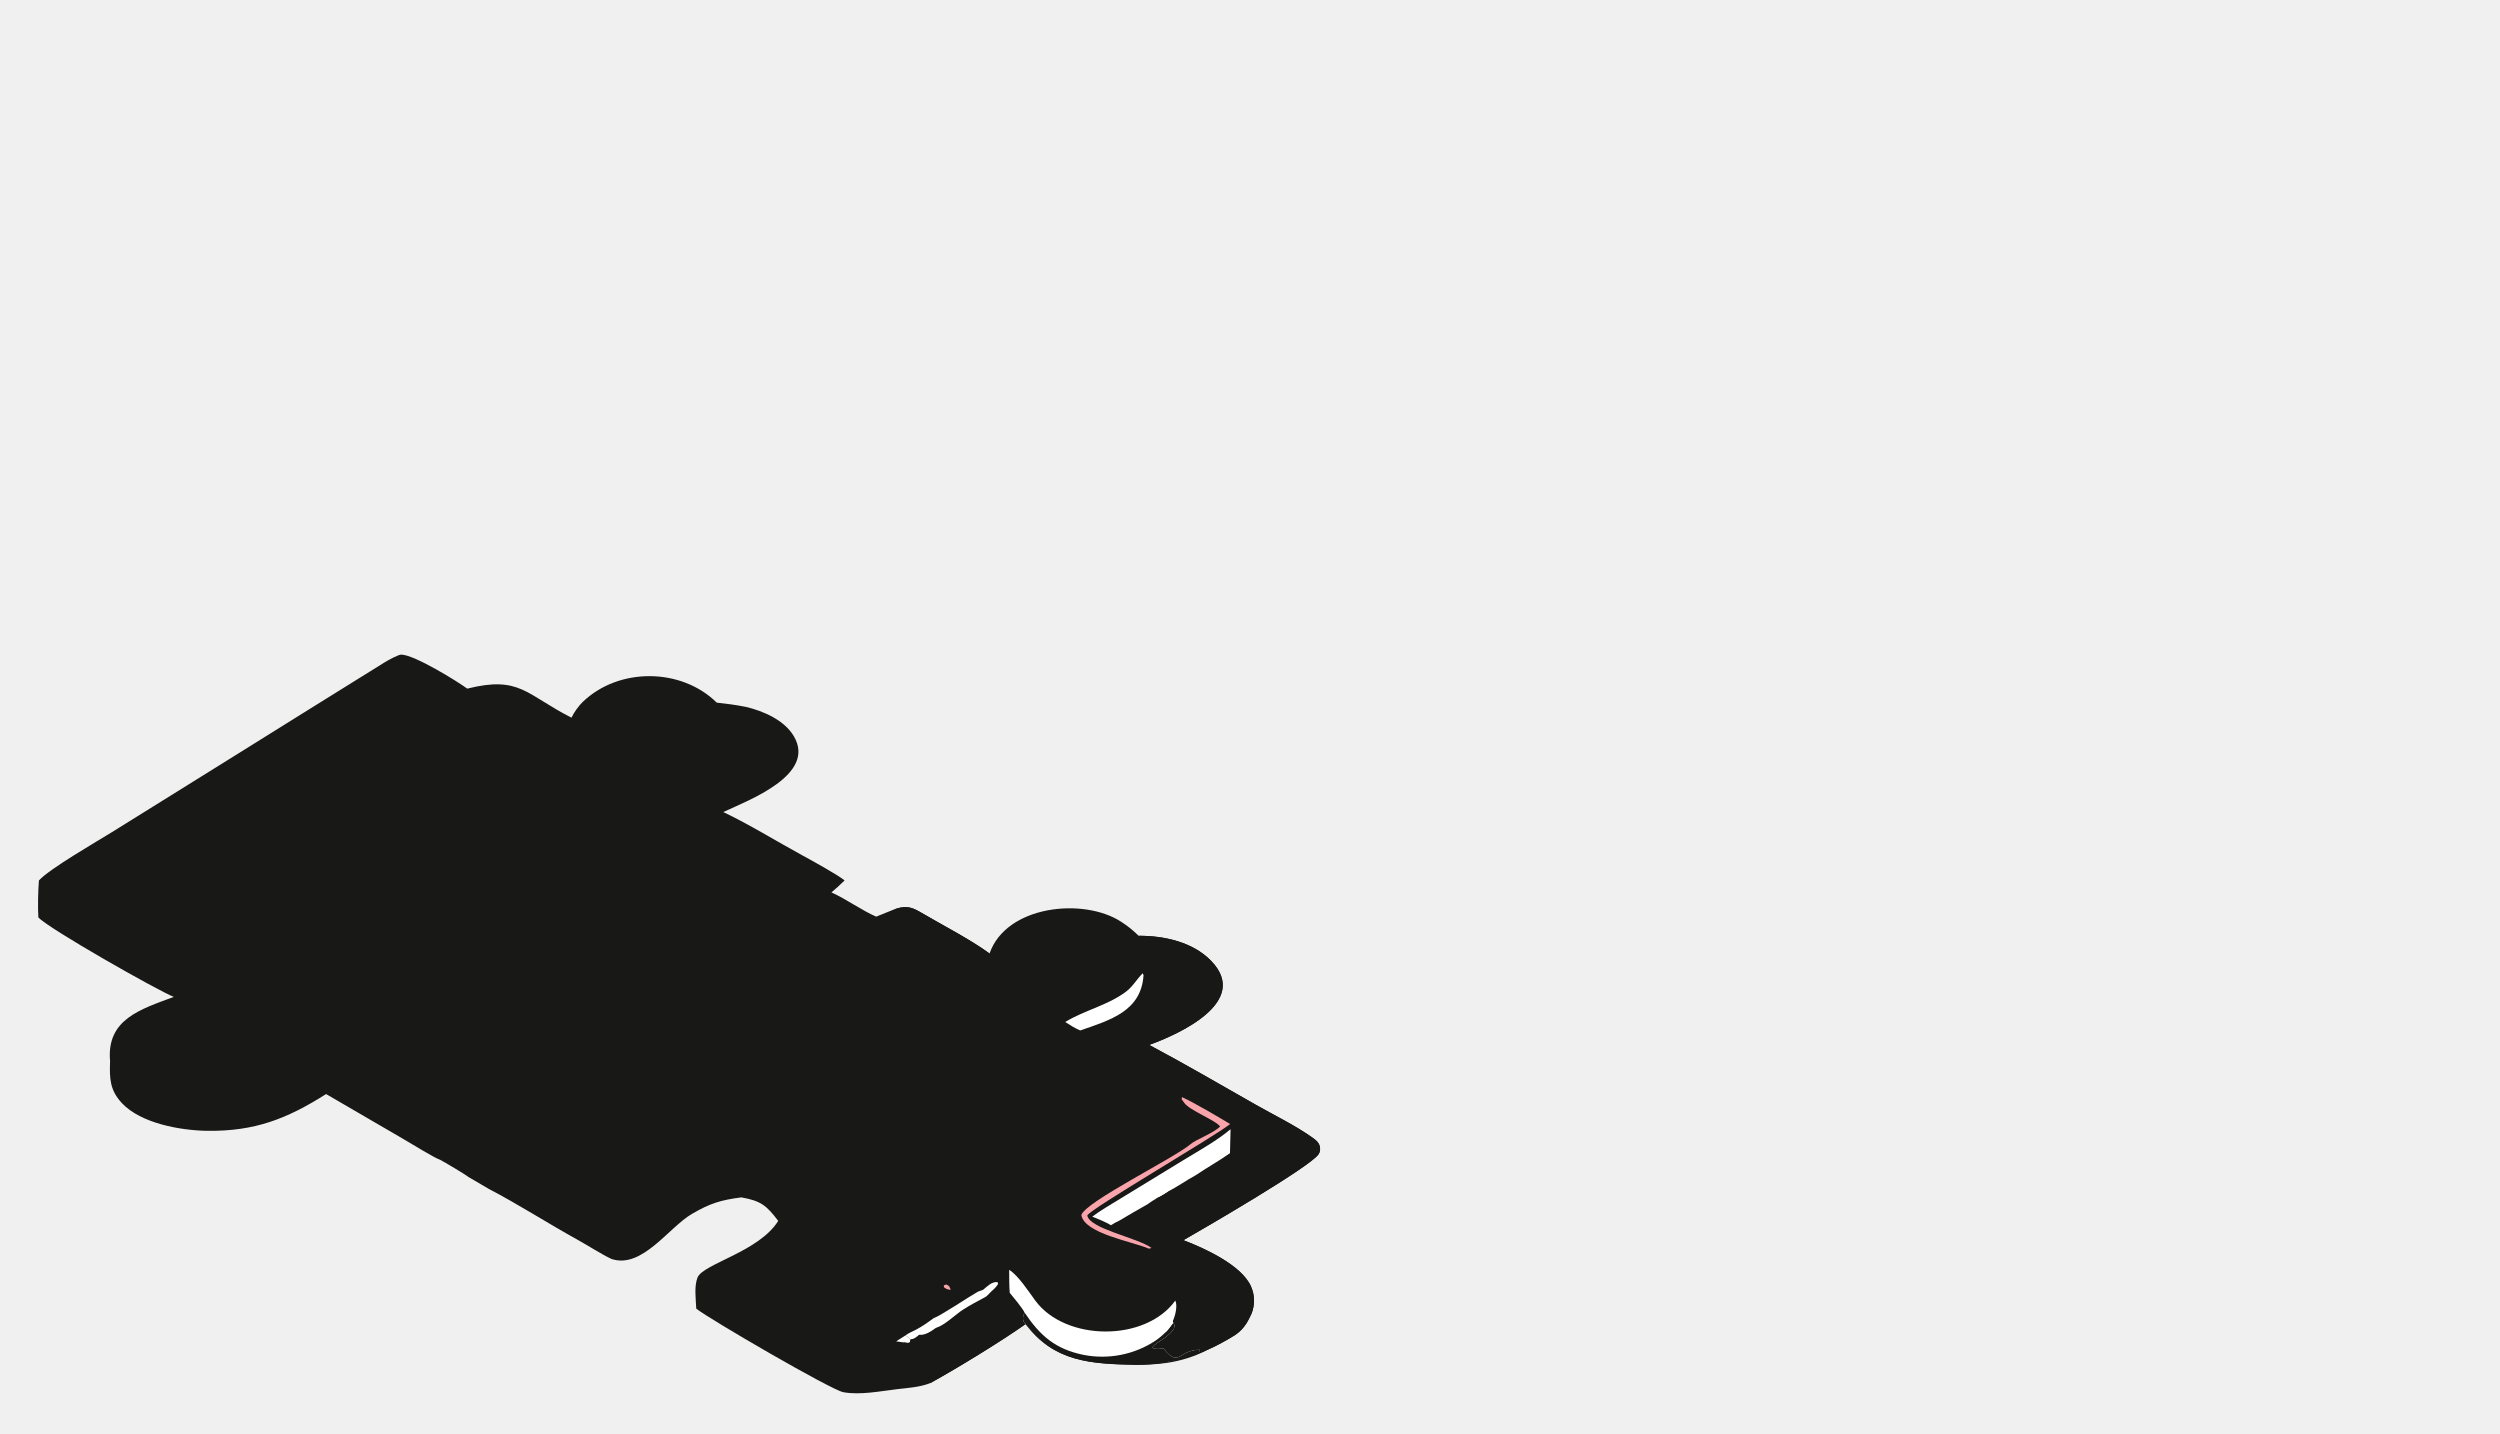
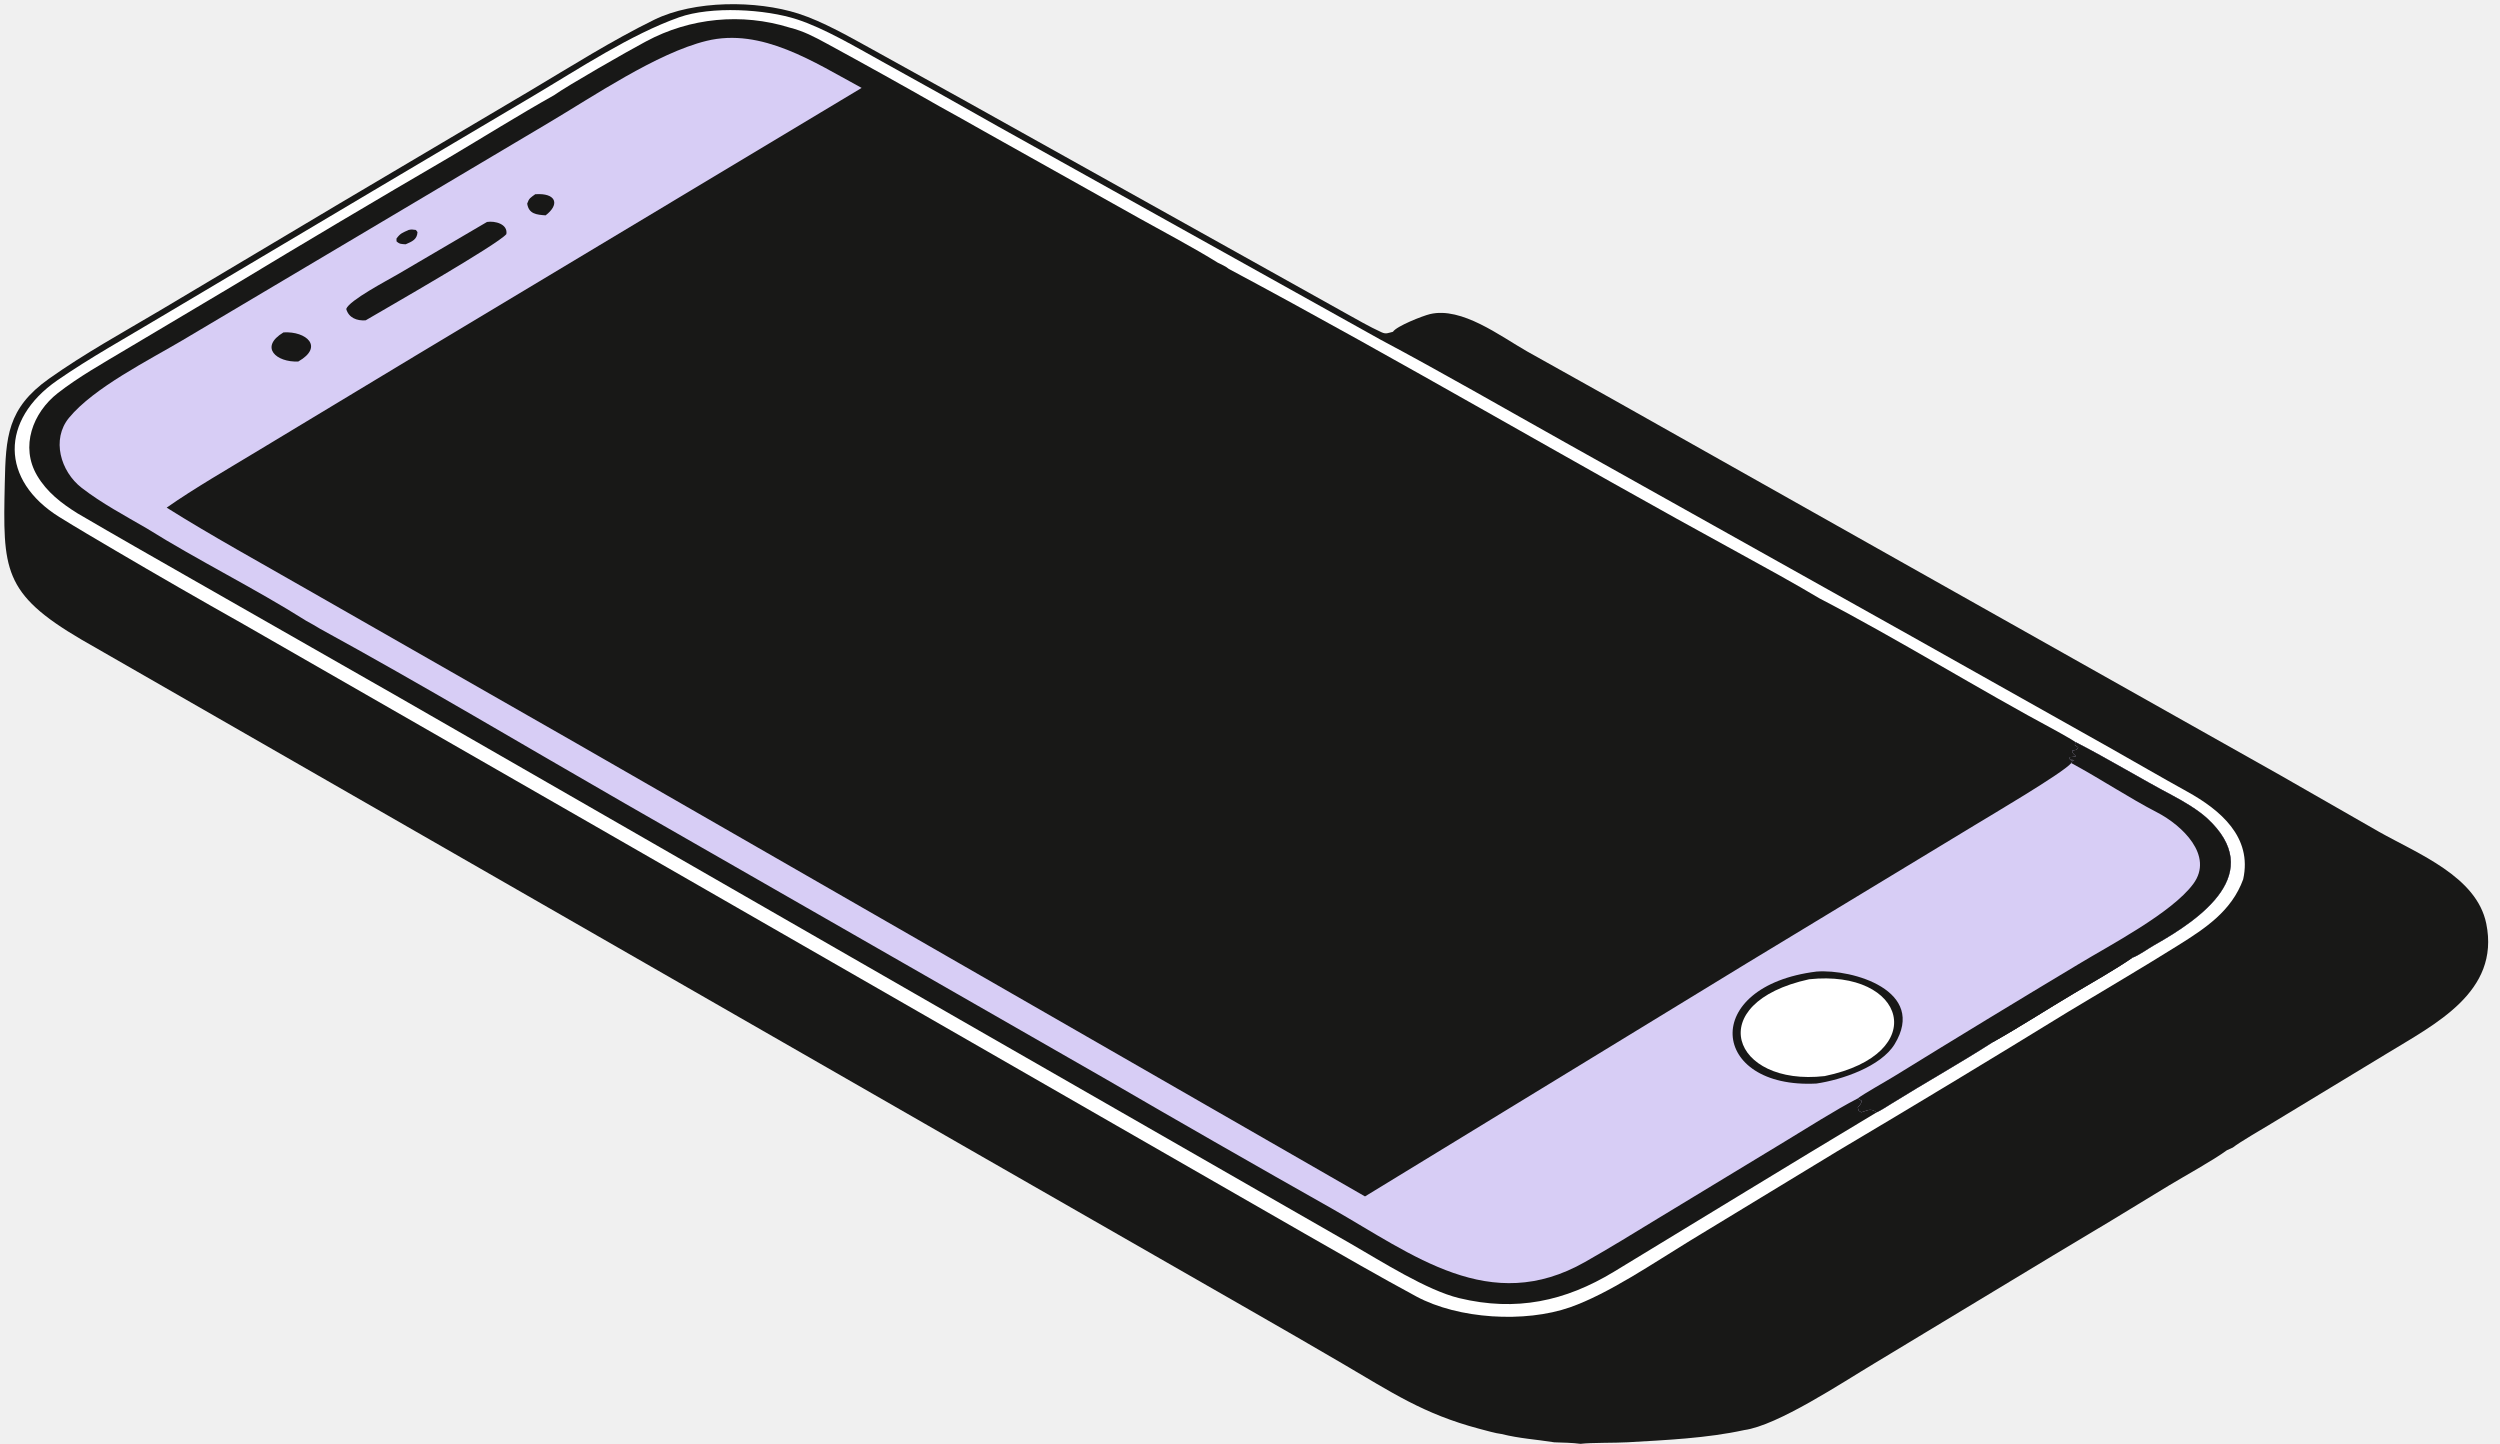
- <svg xmlns="http://www.w3.org/2000/svg" viewBox="0 0 1061.1 608.3" width="1061.1" height="608.3" fill="none">
-   <g transform="translate(-3124.1, -3589.9)">
-     <path d="M3140.62 3963.61C3144.88 3958.78 3165.43 3946.93 3171.6 3943.1L3218.1 3914.16C3241.17 3899.83 3264.23 3885.32 3287.33 3871.04C3288.67 3870.21 3293.16 3867.71 3294.43 3867.74C3300.12 3867.86 3318.4 3879.21 3322.42 3882.18C3344.82 3876.59 3347.38 3884.74 3366.66 3894.51C3367.66 3892.33 3369.73 3889.46 3371.47 3887.79C3386.79 3873.1 3413.26 3873.29 3428.32 3888.13C3432.9 3888.62 3436.16 3889.05 3440.69 3889.93C3448.13 3891.7 3456.96 3895.52 3461.01 3902.33C3470.77 3918.74 3441.84 3929.55 3431.1 3934.56C3442.02 3939.76 3453.68 3946.97 3464.45 3952.84C3468.51 3955.05 3479.67 3961.18 3482.58 3963.59C3480.62 3965.52 3479.09 3966.9 3476.99 3968.67C3483.24 3971.48 3490.05 3976.41 3496 3978.96C3498.59 3977.89 3501.2 3976.84 3503.8 3975.81C3507.91 3974.39 3510.49 3974.56 3514.43 3976.88C3523.24 3982.07 3536.17 3988.75 3544.1 3994.6C3551.15 3974.19 3583.89 3970.72 3599.93 3981.11C3602.98 3983.08 3604.76 3984.57 3607.4 3987.09C3618.23 3987.03 3630.4 3989.75 3638.1 3997.67C3655.12 4015.16 3624.18 4028.97 3611.87 4033.41C3627.12 4041.53 3642.07 4050.25 3657.09 4058.79C3665.08 4063.34 3674.04 4067.63 3681.47 4072.98C3682.73 4073.89 3683.81 4074.8 3684.24 4076.36C3684.57 4077.56 3684.43 4078.86 3683.69 4079.89C3679.77 4085.4 3635.26 4111.2 3626.39 4116.28C3635.35 4119.7 3651.09 4126.87 3655.07 4135.91C3656.7 4139.57 3656.78 4143.74 3655.29 4147.47C3654.78 4148.71 3653.9 4150.25 3653.24 4151.44V4151.46C3651.78 4153.5 3650.65 4155.07 3648.28 4156.57C3644.89 4158.71 3640.3 4161.23 3636.65 4162.81C3625.22 4168.76 3614.69 4169.18 3605.86 4169.18V4169.15C3587.18 4168.74 3571.61 4168.05 3559.4 4151.89C3548.98 4159.26 3530.47 4170.56 3519.03 4176.9C3514.71 4178.66 3509.59 4178.97 3504.97 4179.51C3497.77 4180.36 3489.11 4182.13 3481.99 4180.79C3476.82 4179.81 3425.33 4149.86 3419.62 4145.35C3419.45 4141.31 3418.66 4135.94 3420.16 4132.14C3422.46 4126.31 3446.21 4121.25 3454.41 4108.1C3449.36 4101.44 3446.98 4099.59 3438.75 4098.11C3430.1 4099.25 3425.55 4100.59 3417.77 4105.14C3407.84 4110.94 3396.56 4128.64 3383.57 4124.23C3379.03 4122.05 3373.68 4118.55 3369.16 4116.06C3356.74 4109.19 3344.07 4101.04 3331.55 4094.51L3322.83 4089.4C3321.88 4088.54 3312.28 4082.83 3310.89 4082.16C3308.65 4081.46 3298.79 4075.38 3296.07 4073.79L3262.51 4054.26C3245.88 4064.79 3232.27 4070.09 3212.23 4069.87C3200.7 4069.73 3183.94 4066.71 3175.88 4058.15C3170.62 4052.56 3170.58 4047.48 3170.82 4040.31C3169.21 4022.43 3183.9 4018.27 3197.85 4013.02C3190.9 4010.26 3144.75 3984.08 3140.38 3979.28C3140.11 3975.15 3140.27 3967.71 3140.62 3963.61Z" fill="#181817" />
-     <path d="M3527.24 4137.36C3525.93 4137.03 3525.88 4137.09 3524.74 4136.26L3524.71 4135.45L3525.72 4135.09C3527.28 4135.87 3526.75 4135.42 3527.61 4137.26L3527.24 4137.36Z" fill="#F9A3AA" />
-     <path d="M3607.4 3987.09C3618.23 3987.03 3630.4 3989.75 3638.1 3997.67C3655.12 4015.16 3624.18 4028.97 3611.87 4033.41C3627.12 4041.53 3642.07 4050.25 3657.09 4058.79C3665.08 4063.34 3674.04 4067.63 3681.47 4072.98C3682.73 4073.89 3683.81 4074.8 3684.24 4076.36C3684.57 4077.56 3684.43 4078.86 3683.69 4079.89C3679.77 4085.4 3635.26 4111.2 3626.39 4116.28C3635.35 4119.7 3651.09 4126.87 3655.07 4135.91C3656.7 4139.57 3656.78 4143.74 3655.29 4147.47C3654.78 4148.71 3653.9 4150.25 3653.24 4151.44C3651.68 4153.94 3650.62 4154.76 3648.28 4156.57C3644.89 4158.71 3640.3 4161.23 3636.65 4162.81L3633.37 4163.72L3633.3 4162.8C3624.22 4162.82 3624.64 4170.61 3618.05 4162.38C3617.72 4161.98 3614.63 4162.98 3613.19 4161.89C3614.53 4159.52 3619.53 4158.18 3622.38 4153.81C3622.63 4151.96 3622.83 4152.75 3622.06 4151.31L3621.82 4150.74C3622.89 4148.56 3624.01 4144.15 3622.95 4141.91C3623.95 4139.29 3625.74 4136.23 3625.49 4133.22C3624.4 4120.29 3607.57 4113.43 3596.93 4110.45C3596.68 4110.48 3596.44 4110.51 3596.19 4110.54L3595.61 4109.93C3596.93 4109.1 3597.74 4108.67 3599.15 4108C3603.23 4105.57 3607.34 4103.19 3611.47 4100.85C3611.9 4100.37 3615.22 4098.38 3616 4097.89C3616.6 4097.66 3619.08 4096.09 3619.78 4095.66C3623.58 4093.75 3627.71 4090.83 3631.66 4088.68C3631.92 4088.71 3633.1 4088.85 3633.34 4088.71C3638.41 4085.91 3644.9 4083.86 3648.09 4078.92C3648.12 4076.41 3648.34 4069.31 3647.38 4067.14C3642.34 4059.33 3628.27 4055.39 3620.54 4050.35C3616.66 4047.81 3616.78 4042.23 3611.29 4044.26C3605.55 4042.64 3590.17 4030.2 3585.36 4032.04L3583.22 4030.81C3584.62 4030.1 3584.1 4030 3584.81 4029.56C3589.65 4026.5 3595.98 4024.56 3600.98 4021.22C3603.05 4019.99 3603.32 4019.34 3605.42 4019.47C3606.97 4017.84 3607.17 4018.18 3607.43 4016.38C3608.31 4015.92 3607.93 4016.05 3609.01 4016.1L3609.01 4016.33L3608.65 4015.51C3612.39 4012.51 3612.44 4008.32 3610.79 4004.05L3609.46 4003.81L3609.13 4003C3608.85 4002.31 3608.84 4002.38 3609.24 4001.62C3611.7 3996.83 3609.92 3991.94 3607.4 3987.09Z" fill="#181817" />
-     <path d="M3611.47 4100.85L3612.06 4101.55C3610.98 4104.14 3602.72 4109.6 3599.57 4108.56L3599.15 4108C3603.23 4105.57 3607.34 4103.19 3611.47 4100.85Z" fill="#181817" />
-     <path d="M3600.98 4021.22C3603.05 4019.99 3603.32 4019.34 3605.42 4019.47C3604.18 4020.44 3603.98 4020.69 3603.31 4022.13L3602.44 4022.28L3600.98 4021.22Z" fill="#181817" />
-     <path d="M3632.04 4090.81C3632.66 4092.1 3632.62 4091.47 3632.31 4092.75C3631.02 4093.48 3630.19 4093.82 3628.82 4094.39L3628.53 4094.13L3628.53 4093.39L3632.04 4090.81Z" fill="#181817" />
-     <path d="M3551.62 4128.7L3552.43 4128.87C3552.46 4132.06 3552.42 4135.45 3552.67 4138.62C3554.15 4140.43 3558.07 4145.09 3558.96 4146.98C3558.18 4148.67 3557.85 4150.49 3559.4 4151.89C3548.98 4159.26 3530.47 4170.56 3519.03 4176.9C3516.49 4175.82 3516.69 4175.86 3514.26 4176.18C3509.1 4176.87 3503.57 4177.85 3498.39 4178L3492.42 4178.39L3492.25 4178.1L3493.13 4177.46C3495.7 4168.85 3507.42 4170.08 3509.07 4163.34C3509.71 4162.3 3519.05 4156.99 3520.72 4156.02C3528.19 4150.9 3539.15 4144.39 3547.05 4139.75C3547.79 4139.05 3549.32 4138.26 3550.27 4137.71C3550.5 4134.87 3550.63 4131.29 3551.62 4128.7Z" fill="#181817" />
-     <path d="M3547.05 4139.75C3545.1 4144.31 3527.75 4154.06 3522.6 4156.15L3520.72 4156.02C3528.19 4150.9 3539.15 4144.39 3547.05 4139.75Z" fill="#181817" />
-     <path d="M3541.36 4137.35C3543.07 4135.92 3545.15 4133.75 3547.51 4134.09L3547.73 4134.88C3546.38 4137 3545.72 4137.07 3544.05 4138.85C3542.88 4140.06 3542.78 4140.25 3541.29 4140.96C3538.53 4142.42 3535.84 4143.88 3533.18 4145.55C3529.43 4147.9 3525.31 4152.29 3521.27 4153.54C3519.26 4154.99 3516.77 4156.74 3514.18 4156.44C3513.06 4157.4 3512.06 4158.34 3510.52 4158.31L3508.46 4156.68C3509.54 4155.82 3511.2 4155.12 3512.49 4154.48C3515.68 4152.83 3517.57 4151.42 3520.45 4149.33C3523.03 4148.57 3535.52 4140.17 3539.17 4138.14L3541.36 4137.35Z" fill="white" />
-     <path d="M3504.46 4159.22L3508.46 4156.68L3510.52 4158.31L3510.25 4159.59C3509.25 4160.03 3509.11 4159.84 3508 4159.58L3507.72 4159.68L3504.46 4159.22Z" fill="white" />
-     <path d="M3552.43 4128.87C3556.26 4131.2 3560.75 4138.17 3563.52 4141.92C3576.32 4159.29 3610.27 4159.56 3622.95 4141.91C3624.01 4144.15 3622.89 4148.56 3621.82 4150.74L3622.06 4151.31C3622.83 4152.75 3622.63 4151.96 3622.38 4153.81C3619.53 4158.18 3614.53 4159.52 3613.19 4161.89C3614.63 4162.98 3617.72 4161.98 3618.05 4162.38C3624.64 4170.61 3624.22 4162.82 3633.3 4162.8L3633.37 4163.72L3630.88 4164.06L3631.41 4163.72C3623.47 4168.19 3613.18 4169.63 3606.06 4166.61C3604.5 4168.31 3608.56 4165.85 3606.06 4166.61C3587.38 4166.2 3571.61 4168.05 3559.4 4151.89C3557.85 4150.49 3558.18 4148.67 3558.96 4146.98C3558.07 4145.09 3554.15 4140.43 3552.67 4138.62C3552.42 4135.45 3552.46 4132.06 3552.43 4128.87Z" fill="white" />
-     <path d="M3559.4 4151.89C3557.85 4150.49 3558.18 4148.67 3558.96 4146.98C3565.48 4156.74 3571.97 4162.51 3583.98 4164.96C3594.53 4167.03 3605.48 4164.89 3614.47 4158.98C3615.81 4158.08 3617.61 4156.59 3618.73 4155.41C3619.65 4154.72 3621.29 4152.34 3622.06 4151.31C3622.83 4152.75 3622.63 4151.96 3622.38 4153.81C3619.53 4158.18 3614.53 4159.52 3613.19 4161.89C3614.63 4162.98 3617.72 4161.98 3618.05 4162.38C3624.64 4170.61 3624.22 4162.82 3633.3 4162.8L3633.37 4163.72L3636.65 4162.81C3621.69 4169.7 3605.9 4169.21 3605.9 4169.21C3587.22 4168.8 3571.61 4168.05 3559.4 4151.89Z" fill="#181817" />
-     <path d="M3567.06 4151.47C3570.78 4151.86 3571.53 4154.13 3574.52 4153.61C3581.73 4158.42 3596.47 4157.64 3604.58 4155.78C3606.77 4155.28 3608.85 4154.33 3611.07 4154C3609.76 4155.77 3607.24 4156.42 3605.19 4157.23L3605.82 4157.68L3607.56 4157.28L3608.39 4158.14C3606.75 4158.36 3605.1 4158.85 3603.72 4159.79C3605.71 4159.86 3607.53 4159.46 3609.1 4159.52C3609.03 4159.57 3608.96 4159.61 3608.89 4159.66C3600.85 4167.12 3568.47 4163.41 3567.06 4151.47Z" fill="white" />
-     <path d="M3611.07 4154C3616.12 4152.09 3618.51 4149.36 3620.56 4148.55L3621.82 4150.74L3622.06 4151.31C3621.29 4152.34 3619.65 4154.72 3618.73 4155.41L3618.13 4154.45C3616.47 4155.59 3610.78 4159.51 3609.1 4159.52C3607.53 4159.46 3605.71 4159.86 3603.72 4159.79C3605.1 4158.85 3606.75 4158.36 3608.39 4158.14L3607.56 4157.28L3605.82 4157.68L3605.19 4157.23C3607.24 4156.42 3609.76 4155.77 3611.07 4154Z" fill="white" />
-     <path d="M3587.71 4106.29C3590.81 4103.88 3596.14 4100.81 3599.69 4098.62L3626.5 4082.24C3632.89 4078.35 3640.81 4073.92 3646.4 4069.18L3646.15 4079.34C3641.98 4082.36 3636.24 4085.56 3631.66 4088.68C3627.71 4090.83 3623.58 4093.75 3619.78 4095.66C3619.08 4096.09 3616.6 4097.66 3616 4097.89C3615.22 4098.38 3611.9 4100.37 3611.47 4100.85C3607.34 4103.19 3603.23 4105.57 3599.15 4108C3597.74 4108.67 3596.93 4109.1 3595.61 4109.93C3593.34 4108.5 3590.24 4107.34 3587.71 4106.29Z" fill="white" />
-     <path d="M3618.2 4090.14C3620.65 4088.92 3619.66 4089.07 3622.13 4089.16L3623.11 4089.79C3623.34 4092.2 3621.32 4092.55 3619.29 4093.19C3619.18 4095.01 3618.95 4094.23 3619.78 4095.66C3619.08 4096.09 3616.6 4097.66 3616 4097.89L3613.28 4096.37C3612.27 4097.27 3611.61 4097.81 3610.53 4098.61C3608.86 4098.49 3609.58 4098.81 3608.36 4097.48L3608.7 4096.68C3610.23 4094.57 3615.69 4091.62 3618.2 4090.14Z" fill="white" />
-     <path d="M3503.8 3975.81C3507.91 3974.39 3510.49 3974.56 3514.43 3976.88C3523.24 3982.07 3536.17 3988.75 3544.1 3994.6C3543.37 3996.68 3542.81 3998.75 3541.53 4000.52L3539.72 4000.54C3540.26 4001.31 3540.25 4001.44 3540.63 4002.32C3540.03 4003.48 3540.47 4003.08 3539.24 4003.53C3535.76 4003.14 3508.13 3985.75 3502.77 3983.15C3501.26 3982.41 3501.36 3981.03 3501.1 3979.47C3502.81 3978.33 3503.49 3977.87 3504.97 3976.44L3503.8 3975.81Z" fill="#181817" />
-     <path d="M3625.76 4055.54C3631.47 4058.2 3640.7 4063.68 3646.23 4066.98C3639.43 4072.42 3586.88 4102.96 3585.59 4105.78C3586.5 4111.43 3606.97 4115.26 3612.82 4119.55C3612.36 4119.84 3612.28 4119.77 3611.69 4119.87C3604.8 4116.85 3584.31 4113.49 3583.07 4105.6C3584.82 4099.92 3622.79 4081.3 3629.52 4075.45C3631.67 4073.58 3638.95 4070.98 3641.96 4068.05C3640.26 4065.42 3628.86 4061.21 3626.68 4057.91C3626.27 4057.29 3626.16 4057.12 3625.66 4056.55L3625.76 4055.54Z" fill="#F9A3AA" />
-     <path d="M3576.23 4023.68C3584.31 4018.7 3594.32 4016.61 3602.03 4010.8C3604.99 4008.56 3606.62 4005.44 3609.13 4003L3609.46 4003.81C3608.47 4019.14 3595.28 4022.86 3582.58 4027.27C3580.13 4026.21 3578.48 4025.1 3576.23 4023.68Z" fill="white" />
+ <svg xmlns="http://www.w3.org/2000/svg" viewBox="0 0 801.7 463.0" width="801.7" height="463.0" fill="none">
+   <g transform="translate(-2077.2, -3757.3)">
+     <path d="M2551.5 4215.46C2533.65 4210.72 2523.51 4203.81 2507.66 4194.55C2497.89 4188.84 2488.09 4183.17 2478.26 4177.55L2388.76 4126.26L2103.26 3962.37C2078.02 3947.57 2078.14 3939.84 2078.73 3912.34C2079.05 3897.48 2079.51 3888.25 2092.89 3878.76C2104.44 3870.57 2116.44 3864.01 2128.41 3856.91L2185.99 3822.61L2247.4 3786.27C2260.28 3778.6 2273.58 3770.21 2286.98 3763.64C2299.8 3757.35 2319.73 3757.35 2333.19 3761.65C2341.17 3764.21 2349.87 3769.26 2357.27 3773.32L2385.4 3788.9L2483.46 3843.64L2508.57 3857.66C2512.25 3859.7 2516.4 3862.11 2520.25 3863.86C2521.71 3864.52 2522.27 3864.09 2523.89 3863.7C2525.03 3861.88 2533.44 3858.58 2535.79 3858.02C2545.94 3855.62 2558.29 3865.07 2566.91 3869.99L2594.62 3885.48L2686.61 3937.31L2808.32 4005.84L2840.05 4024.01C2852.68 4031.14 2871.42 4038.36 2874.5 4053.5C2878.96 4075.46 2857.94 4085.76 2842.5 4095.22L2805.47 4117.66C2802.66 4119.37 2795.42 4123.55 2793.23 4125.29L2791.32 4126.16C2787.09 4129.29 2777.63 4134.51 2772.81 4137.42C2760.4 4145.03 2747.94 4152.55 2735.43 4159.99L2678.25 4194.52C2668.04 4200.62 2647.28 4214.43 2636.52 4215.9C2624.55 4218.52 2611.36 4219.1 2599.16 4219.81C2595.06 4220.05 2587.56 4219.88 2584.04 4220.31C2581.43 4219.95 2578.3 4219.92 2575.62 4219.82C2569.67 4218.87 2564.62 4218.63 2558.7 4217.16C2556.93 4216.98 2553.39 4215.95 2551.5 4215.46Z" fill="#181817" />
+     <path d="M2796.54 4039.28C2792.84 4049.42 2784.5 4054.93 2775.75 4060.41C2764.07 4067.72 2752.2 4074.67 2740.39 4081.78C2715.85 4096.87 2691.18 4111.77 2666.4 4126.47L2619.01 4155.26C2607.61 4162.22 2593.02 4172.2 2580.67 4176.53C2566.2 4181.58 2544.88 4180.33 2531.36 4173.04C2519.48 4166.63 2507.28 4159.59 2495.4 4152.79L2435.13 4118.18L2265.6 4020.79L2155.14 3957.4C2141.36 3949.64 2127.64 3941.75 2114.01 3933.73C2108.14 3930.27 2102.07 3926.73 2096.23 3923.1C2077.26 3911.28 2077.25 3891.99 2095.54 3879.29C2106.04 3872.01 2117.87 3865.48 2129.03 3858.77L2196.87 3818.47L2248.51 3787.87C2262.79 3779.39 2279.45 3768.36 2294.94 3762.86C2305.25 3759.2 2322.66 3760.19 2332.89 3763.55C2341.6 3766.41 2351.51 3772.31 2359.79 3776.88C2372.35 3783.81 2384.88 3790.82 2397.35 3797.9L2519.88 3866.21C2539.64 3876.72 2559.57 3888.24 2579.15 3899.19L2690.32 3961.42L2753.89 3997.16C2762.11 4001.81 2770.33 4006.58 2778.58 4011.15C2789.2 4017.03 2799.55 4025.71 2796.54 4039.28Z" fill="white" />
+     <path d="M2283.56 3771.02L2284.43 3770.55C2298.52 3762.98 2315.07 3761.39 2330.35 3766.13C2334.99 3767.31 2338.23 3769.05 2342.45 3771.34C2354.52 3777.91 2366.53 3784.59 2378.47 3791.4C2383.19 3794 2387.89 3796.63 2392.58 3799.3L2442.47 3827.25C2450.35 3831.65 2460.14 3836.81 2467.69 3841.52C2468.71 3842.04 2470.47 3842.8 2471.24 3843.53C2526.41 3872.99 2580.53 3905 2635.45 3934.97C2643.78 3939.52 2652.5 3944.33 2660.64 3949.17C2685.84 3962.26 2711.61 3978.28 2736.85 3991.8C2738.52 3992.76 2741.22 3994.21 2742.73 3995.24C2753.27 4000.65 2763.55 4006.93 2774.02 4012.47C2777.62 4014.37 2782.14 4017.09 2784.98 4019.7C2803.98 4037.22 2783.25 4051.82 2768.07 4060.37C2766 4061.53 2762.97 4063.77 2760.97 4064.44C2755.9 4067.98 2747.74 4072.6 2742.24 4075.87C2733.77 4080.9 2724.86 4086.66 2716.34 4091.45C2705.68 4098.29 2694.51 4104.54 2683.75 4111.23C2682.38 4112.08 2680.42 4113.36 2679.01 4114.01C2650.85 4130.88 2622.89 4148.07 2594.76 4165.12C2579.08 4174.62 2563.39 4177.98 2545.15 4173.59C2534.79 4171.1 2520.19 4161.79 2510.4 4156.16L2480.62 4139.09L2384.79 4084.13L2205.1 3980.88L2139.15 3943.25C2126.78 3936.19 2114.3 3929.09 2102.02 3921.9C2096.84 3918.66 2092.24 3915.11 2089.12 3909.84C2083.62 3900.55 2087.68 3889.64 2095.76 3883.34C2102.39 3878.17 2110.19 3873.79 2117.51 3869.41L2151.88 3848.97C2174.86 3835.08 2197.95 3821.37 2221.15 3807.84C2232.29 3801.24 2243.65 3794.13 2254.9 3787.82C2259.03 3784.83 2278.93 3773.47 2283.56 3771.02Z" fill="#181817" />
+     <path d="M2175.37 3956.37C2158.95 3945.99 2140.83 3937.1 2124.28 3926.75C2117.26 3922.67 2109.73 3918.65 2103.38 3913.73C2096.61 3908.49 2093.63 3898.18 2099.34 3891.27C2107.35 3881.56 2125.03 3872.76 2135.79 3866.37L2186.88 3836.04L2253.04 3796.74C2267.29 3788.32 2287.83 3774.31 2303.75 3770.41C2321.47 3766.07 2338.34 3777.3 2353.51 3785.49L2210.35 3871.42L2159.79 3901.92C2150.69 3907.44 2139.25 3914.03 2130.65 3920.09C2144.74 3928.96 2161.27 3938.04 2175.82 3946.4L2262.01 3995.64L2514.93 4140.97L2637.45 4066.14L2710.44 4021.92C2714.85 4019.23 2738.92 4005.08 2741.42 4002L2741.8 4001.31L2742.38 4001.06C2741.83 4001.01 2741.3 4000.91 2740.77 4000.83L2742 4001.12L2741.4 4001.21L2740.7 4000.45L2740.74 4000.11C2741.68 4000.05 2742.01 4000.02 2742.93 3999.82C2742.05 3998.95 2741.97 3999.1 2741.66 3998.05C2743.3 3997.6 2742.74 3998.06 2743.67 3997.01L2742.57 3996.25L2742.73 3995.24C2753.27 4000.65 2763.55 4006.93 2774.02 4012.47C2777.62 4014.37 2782.14 4017.09 2784.98 4019.7C2803.98 4037.22 2783.25 4051.82 2768.07 4060.37C2766 4061.53 2762.97 4063.77 2760.96 4064.44C2755.9 4067.98 2747.74 4072.6 2742.24 4075.87C2733.77 4080.9 2724.86 4086.66 2716.34 4091.45C2705.68 4098.29 2694.51 4104.54 2683.75 4111.23C2682.38 4112.08 2680.42 4113.36 2679.01 4114.01C2676.91 4112.57 2676.36 4113.34 2674.07 4114C2672.94 4113.22 2673.3 4113.74 2672.96 4112.39C2673.62 4111.62 2674.11 4111.27 2674.19 4110.3L2672.93 4109.55C2665.71 4113.28 2656.79 4118.99 2649.64 4123.31L2608.62 4148.18C2600.93 4152.88 2593.35 4157.53 2585.49 4161.99C2554.97 4179.33 2530.48 4159.75 2504.07 4144.73C2479.92 4131.1 2455.85 4117.31 2431.88 4103.38L2277.79 4015.06C2245.68 3996.61 2212.3 3976.69 2179.9 3958.97C2178.49 3958.07 2176.84 3957.2 2175.37 3956.37Z" fill="#D7CDF5" />
+     <path d="M2742.73 3995.24C2753.27 4000.65 2763.55 4006.93 2774.02 4012.47C2777.62 4014.37 2782.14 4017.09 2784.98 4019.7C2803.98 4037.22 2783.25 4051.82 2768.07 4060.37C2766 4061.53 2762.97 4063.77 2760.96 4064.44C2755.9 4067.98 2747.74 4072.6 2742.24 4075.87C2733.77 4080.9 2724.86 4086.66 2716.34 4091.45C2705.68 4098.29 2694.51 4104.54 2683.75 4111.23C2682.38 4112.08 2680.42 4113.36 2679.01 4114.01C2676.91 4112.57 2676.36 4113.34 2674.07 4114C2672.94 4113.22 2673.3 4113.74 2672.96 4112.39C2673.62 4111.62 2674.11 4111.27 2674.19 4110.3L2672.93 4109.55C2674.5 4108.26 2682.7 4103.66 2685.12 4102.14C2704.58 4090.13 2724.12 4078.25 2743.72 4066.5C2753.71 4060.45 2773.65 4050.08 2780.54 4040.75C2787.24 4031.69 2776.94 4021.95 2768.92 4017.81C2760.16 4013.29 2750.61 4006.96 2741.42 4002L2741.8 4001.31L2742.38 4001.06C2741.83 4001.01 2741.3 4000.91 2740.77 4000.83L2742 4001.12L2741.4 4001.21L2740.7 4000.45L2740.74 4000.11C2741.68 4000.05 2742.01 4000.02 2742.93 3999.82C2742.05 3998.95 2741.97 3999.1 2741.66 3998.05C2743.3 3997.6 2742.74 3998.06 2743.67 3997.01L2742.57 3996.25L2742.73 3995.24Z" fill="#181817" />
+     <path d="M2716.34 4091.45C2715.12 4090.82 2715.58 4091.27 2714.91 4090.07C2716.35 4087.49 2727.92 4082.46 2731.25 4079.74C2730.5 4078.86 2730.57 4078.9 2730.34 4077.76C2731.18 4076.73 2732.66 4076.26 2733.96 4076.19L2735.18 4077.33C2740.24 4075.45 2750.77 4067.13 2756.52 4064.73C2758.66 4063.84 2758.61 4063.63 2760.96 4064.44C2755.9 4067.98 2747.74 4072.6 2742.24 4075.87C2733.77 4080.9 2724.86 4086.66 2716.34 4091.45Z" fill="#181817" />
+     <path d="M2779.11 4047.97L2780.2 4048L2780.35 4048.62C2778.13 4050.39 2777.63 4050.81 2775.01 4052.03L2773.96 4051.44L2773.9 4050.66C2776.04 4049.81 2777.19 4049.35 2779.11 4047.97Z" fill="#181817" />
+     <path d="M2784.82 4027.7L2785.66 4028.55C2786.33 4032.11 2786.26 4033.59 2785.66 4037.03L2785.03 4036.42C2784.9 4033.61 2784.23 4030.22 2784.82 4027.7Z" fill="#181817" />
+     <path d="M2767.35 4055.75L2768.14 4055.95L2768.18 4056.64L2765.76 4058.35L2764.82 4058.53L2764.61 4058.1C2765.12 4057.04 2766.32 4056.44 2767.35 4055.75Z" fill="#181817" />
+     <path d="M2770.77 4053.19C2771.48 4053.85 2771.44 4053.79 2771.68 4054.73L2770.25 4055.88L2769.31 4055.45L2769.14 4054.66L2770.77 4053.19Z" fill="#181817" />
+     <path d="M2659.73 4068.86C2671.33 4067.99 2695.25 4075.01 2684.76 4092.16C2680.37 4099.32 2667.88 4103.56 2659.7 4104.77C2625.4 4106.56 2622.31 4073.5 2659.73 4068.86Z" fill="#181817" />
+     <path d="M2657.35 4071.33C2688.38 4068.02 2696.68 4095.22 2662.34 4102.38C2632.48 4105.79 2622.86 4078.91 2657.35 4071.33Z" fill="white" />
+     <path d="M2233.37 3828.48C2235.92 3828.06 2240.12 3829.14 2239.58 3832.38C2236.77 3835.74 2200.89 3856.24 2194.45 3860.03C2191.65 3860.23 2189.02 3859.22 2188.23 3856.38C2189.13 3853.64 2201.56 3847.14 2204.64 3845.33L2233.37 3828.48Z" fill="#181817" />
+     <path d="M2235.87 3831.01L2236.07 3831.01L2236.16 3831.65C2235.22 3833.32 2233.47 3834.68 2231.51 3834.7L2230.55 3833.87C2230.43 3831.6 2234.09 3831.13 2235.87 3831.01Z" fill="#181817" />
+     <path d="M2168.11 3863.89C2175.43 3863.46 2181.17 3868.49 2172.85 3873.23C2165.85 3873.56 2160.23 3868.63 2168.11 3863.89Z" fill="#181817" />
+     <path d="M2248.85 3819.58C2249.31 3819.55 2249.77 3819.54 2250.24 3819.55C2255.58 3819.64 2256.58 3822.98 2252.17 3826.36C2249.23 3826.15 2246.77 3825.92 2246.26 3822.6C2246.86 3820.85 2247.27 3820.74 2248.85 3819.58Z" fill="#181817" />
+     <path d="M2208.21 3831.05C2209.26 3830.79 2209.46 3830.93 2210.57 3831.04L2211.08 3831.72C2210.98 3834.14 2209.26 3834.77 2207.29 3835.64C2205.9 3835.53 2205.38 3835.64 2204.36 3834.7L2204.34 3833.81C2205.6 3832.08 2206.24 3831.97 2208.21 3831.05Z" fill="#181817" />
  </g>
</svg>
